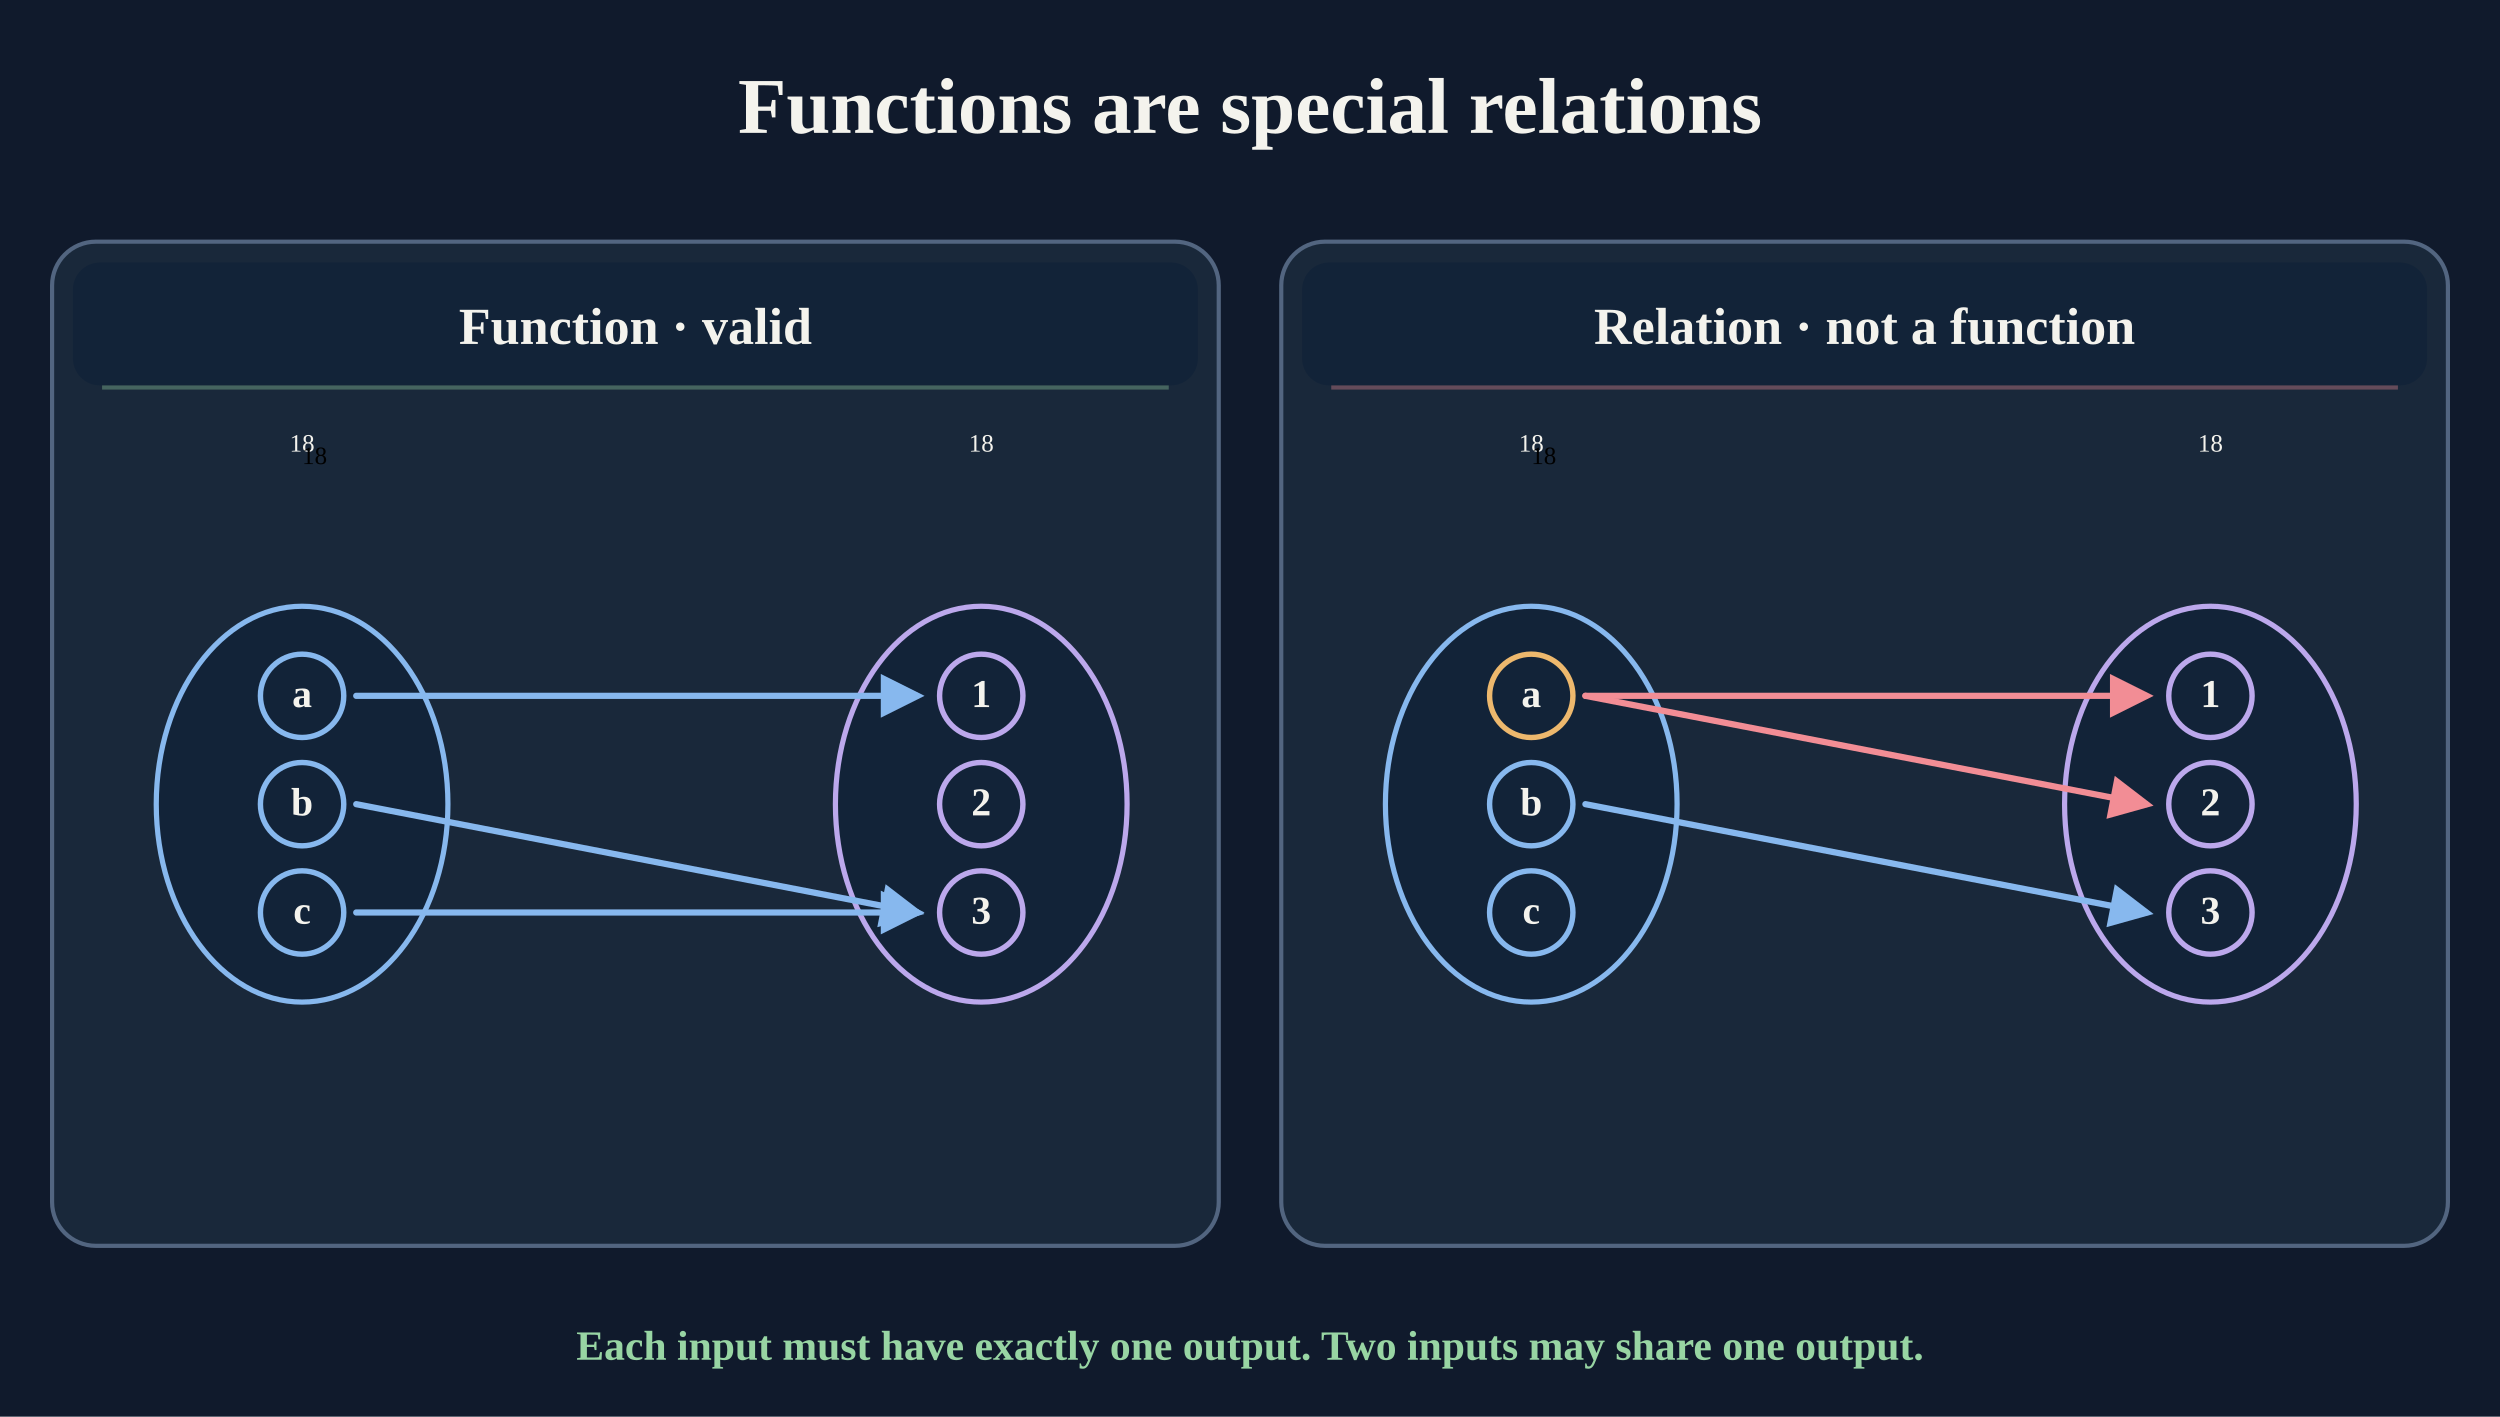
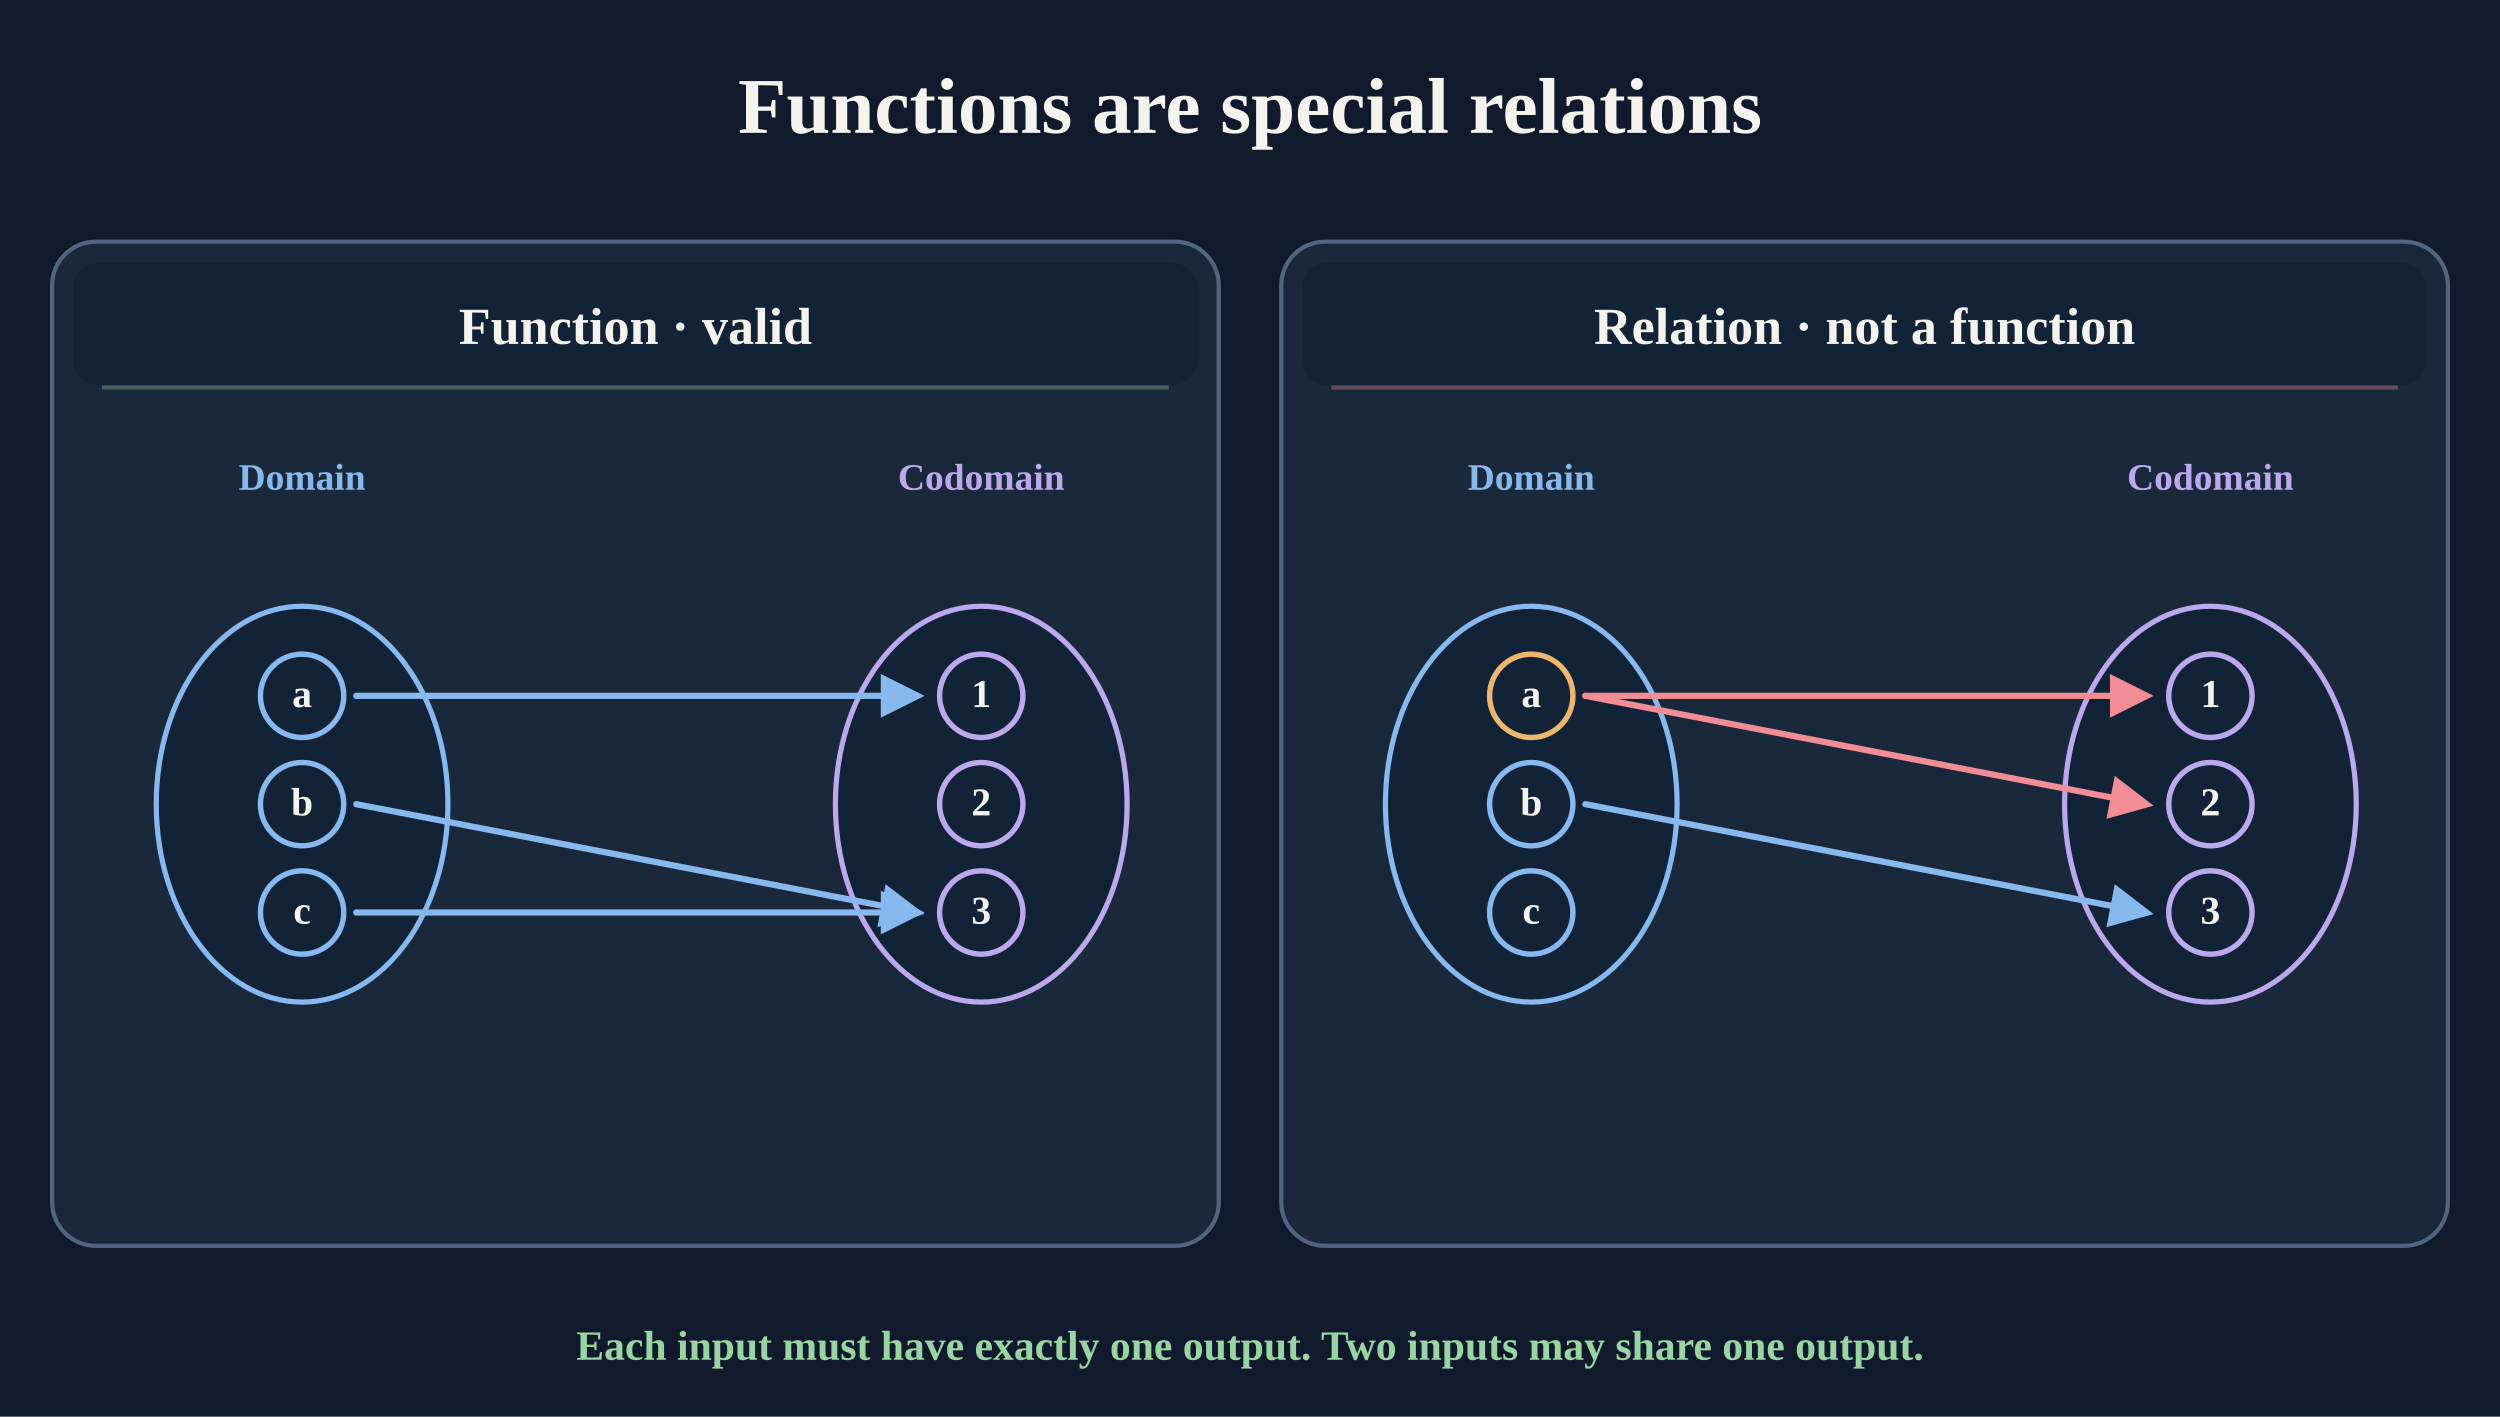
<svg xmlns="http://www.w3.org/2000/svg" viewBox="0 0 1200 680" width="1200" height="680" role="img" aria-labelledby="title desc">
  <defs>
    <marker id="arrowB" viewBox="0 0 10 10" refX="8.2" refY="5" markerWidth="7" markerHeight="7" orient="auto-start-reverse">
      <path d="M0 0 L10 5 L0 10Z" fill="#87B8EE" />
    </marker>
    <marker id="arrowR" viewBox="0 0 10 10" refX="8.2" refY="5" markerWidth="7" markerHeight="7" orient="auto-start-reverse">
      <path d="M0 0 L10 5 L0 10Z" fill="#F28D95" />
    </marker>
    <marker id="arrowM" viewBox="0 0 10 10" refX="8.2" refY="5" markerWidth="7" markerHeight="7" orient="auto-start-reverse">
      <path d="M0 0 L10 5 L0 10Z" fill="#98D5A3" />
    </marker>
    <marker id="arrowV" viewBox="0 0 10 10" refX="8.2" refY="5" markerWidth="7" markerHeight="7" orient="auto-start-reverse">
      <path d="M0 0 L10 5 L0 10Z" fill="#BCA8EC" />
    </marker>
    <marker id="arrowG" viewBox="0 0 10 10" refX="8.2" refY="5" markerWidth="7" markerHeight="7" orient="auto-start-reverse">
      <path d="M0 0 L10 5 L0 10Z" fill="#EDB86D" />
    </marker>
  </defs>
  <rect width="1200" height="680" fill="#101A2C" />
  <text x="600" y="53" fill="#F4F3ED" font-size="38" font-weight="700" text-anchor="middle" dominant-baseline="middle">Functions are special relations</text>
  <rect x="25" y="116" width="560" height="482" rx="21" fill="#19283A" stroke="#526580" stroke-width="2" />
  <rect x="35" y="126" width="540" height="59" rx="13" fill="#122338" />
  <text x="305" y="158" fill="#F4F3ED" font-size="25" font-weight="700" text-anchor="middle" dominant-baseline="middle">Function · valid</text>
  <path d="M49 186 H561" stroke="#98D5A3" opacity=".35" stroke-width="2" />
+   <text x="145" y="230" fill="#87B8EE" font-size="18" font-weight="600" text-anchor="middle" dominant-baseline="middle">Domain</text>
  <ellipse cx="145" cy="386" rx="70" ry="95" fill="#122338" stroke="#87B8EE" stroke-width="2.5" />
+   <text x="471" y="230" fill="#BCA8EC" font-size="18" font-weight="600" text-anchor="middle" dominant-baseline="middle">Codomain</text>
  <ellipse cx="471" cy="386" rx="70" ry="95" fill="#122338" stroke="#BCA8EC" stroke-width="2.5" />
-   <text x="145" y="214" fill="#F4F3ED" font-size="#87B8EE" font-weight="500" text-anchor="middle" dominant-baseline="middle">18</text>
-   <text x="471" y="214" fill="#F4F3ED" font-size="#BCA8EC" font-weight="500" text-anchor="middle" dominant-baseline="middle">18</text>
-   <text x="145" y="220" fill="middle" font-size="#87B8EE" font-weight="500" text-anchor="600" dominant-baseline="middle">18</text>
  <path d="M171 334 L440 334" fill="none" stroke="#87B8EE" stroke-width="3" stroke-linecap="round" marker-end="url(#arrowB)" />
  <path d="M171 386 L440 438" fill="none" stroke="#87B8EE" stroke-width="3" stroke-linecap="round" marker-end="url(#arrowB)" />
  <path d="M171 438 L440 438" fill="none" stroke="#87B8EE" stroke-width="3" stroke-linecap="round" marker-end="url(#arrowB)" />
  <circle cx="145" cy="334" r="20" fill="#122338" stroke="#87B8EE" stroke-width="2.6" />
  <text x="145" y="334" fill="#F4F3ED" font-size="19" font-weight="600" text-anchor="middle" dominant-baseline="middle">a</text>
  <circle cx="145" cy="386" r="20" fill="#122338" stroke="#87B8EE" stroke-width="2.6" />
  <text x="145" y="386" fill="#F4F3ED" font-size="19" font-weight="600" text-anchor="middle" dominant-baseline="middle">b</text>
  <circle cx="145" cy="438" r="20" fill="#122338" stroke="#87B8EE" stroke-width="2.6" />
  <text x="145" y="438" fill="#F4F3ED" font-size="19" font-weight="600" text-anchor="middle" dominant-baseline="middle">c</text>
  <circle cx="471" cy="334" r="20" fill="#122338" stroke="#BCA8EC" stroke-width="2.6" />
  <text x="471" y="334" fill="#F4F3ED" font-size="19" font-weight="600" text-anchor="middle" dominant-baseline="middle">1</text>
  <circle cx="471" cy="386" r="20" fill="#122338" stroke="#BCA8EC" stroke-width="2.6" />
  <text x="471" y="386" fill="#F4F3ED" font-size="19" font-weight="600" text-anchor="middle" dominant-baseline="middle">2</text>
  <circle cx="471" cy="438" r="20" fill="#122338" stroke="#BCA8EC" stroke-width="2.6" />
  <text x="471" y="438" fill="#F4F3ED" font-size="19" font-weight="600" text-anchor="middle" dominant-baseline="middle">3</text>
  <rect x="615" y="116" width="560" height="482" rx="21" fill="#19283A" stroke="#526580" stroke-width="2" />
  <rect x="625" y="126" width="540" height="59" rx="13" fill="#122338" />
  <text x="895" y="158" fill="#F4F3ED" font-size="25" font-weight="700" text-anchor="middle" dominant-baseline="middle">Relation · not a function</text>
  <path d="M639 186 H1151" stroke="#F28D95" opacity=".35" stroke-width="2" />
+   <text x="735" y="230" fill="#87B8EE" font-size="18" font-weight="600" text-anchor="middle" dominant-baseline="middle">Domain</text>
  <ellipse cx="735" cy="386" rx="70" ry="95" fill="#122338" stroke="#87B8EE" stroke-width="2.5" />
+   <text x="1061" y="230" fill="#BCA8EC" font-size="18" font-weight="600" text-anchor="middle" dominant-baseline="middle">Codomain</text>
  <ellipse cx="1061" cy="386" rx="70" ry="95" fill="#122338" stroke="#BCA8EC" stroke-width="2.5" />
-   <text x="735" y="214" fill="#F4F3ED" font-size="#87B8EE" font-weight="500" text-anchor="middle" dominant-baseline="middle">18</text>
-   <text x="1061" y="214" fill="#F4F3ED" font-size="#BCA8EC" font-weight="500" text-anchor="middle" dominant-baseline="middle">18</text>
-   <text x="735" y="220" fill="middle" font-size="#87B8EE" font-weight="500" text-anchor="600" dominant-baseline="middle">18</text>
  <path d="M761 334 L1030 334" fill="none" stroke="#F28D95" stroke-width="3" stroke-linecap="round" marker-end="url(#arrowR)" />
  <path d="M761 334 L1030 386" fill="none" stroke="#F28D95" stroke-width="3" stroke-linecap="round" marker-end="url(#arrowR)" />
  <path d="M761 386 L1030 438" fill="none" stroke="#87B8EE" stroke-width="3" stroke-linecap="round" marker-end="url(#arrowB)" />
  <circle cx="735" cy="334" r="20" fill="#122338" stroke="#EDB86D" stroke-width="2.6" />
  <text x="735" y="334" fill="#F4F3ED" font-size="19" font-weight="600" text-anchor="middle" dominant-baseline="middle">a</text>
  <circle cx="735" cy="386" r="20" fill="#122338" stroke="#87B8EE" stroke-width="2.6" />
  <text x="735" y="386" fill="#F4F3ED" font-size="19" font-weight="600" text-anchor="middle" dominant-baseline="middle">b</text>
  <circle cx="735" cy="438" r="20" fill="#122338" stroke="#87B8EE" stroke-width="2.6" />
  <text x="735" y="438" fill="#F4F3ED" font-size="19" font-weight="600" text-anchor="middle" dominant-baseline="middle">c</text>
  <circle cx="1061" cy="334" r="20" fill="#122338" stroke="#BCA8EC" stroke-width="2.6" />
  <text x="1061" y="334" fill="#F4F3ED" font-size="19" font-weight="600" text-anchor="middle" dominant-baseline="middle">1</text>
  <circle cx="1061" cy="386" r="20" fill="#122338" stroke="#BCA8EC" stroke-width="2.6" />
  <text x="1061" y="386" fill="#F4F3ED" font-size="19" font-weight="600" text-anchor="middle" dominant-baseline="middle">2</text>
  <circle cx="1061" cy="438" r="20" fill="#122338" stroke="#BCA8EC" stroke-width="2.6" />
  <text x="1061" y="438" fill="#F4F3ED" font-size="19" font-weight="600" text-anchor="middle" dominant-baseline="middle">3</text>
  <text x="600" y="647" fill="#98D5A3" font-size="20" font-weight="600" text-anchor="middle" dominant-baseline="middle">Each input must have exactly one output. Two inputs may share one output.</text>
</svg>
